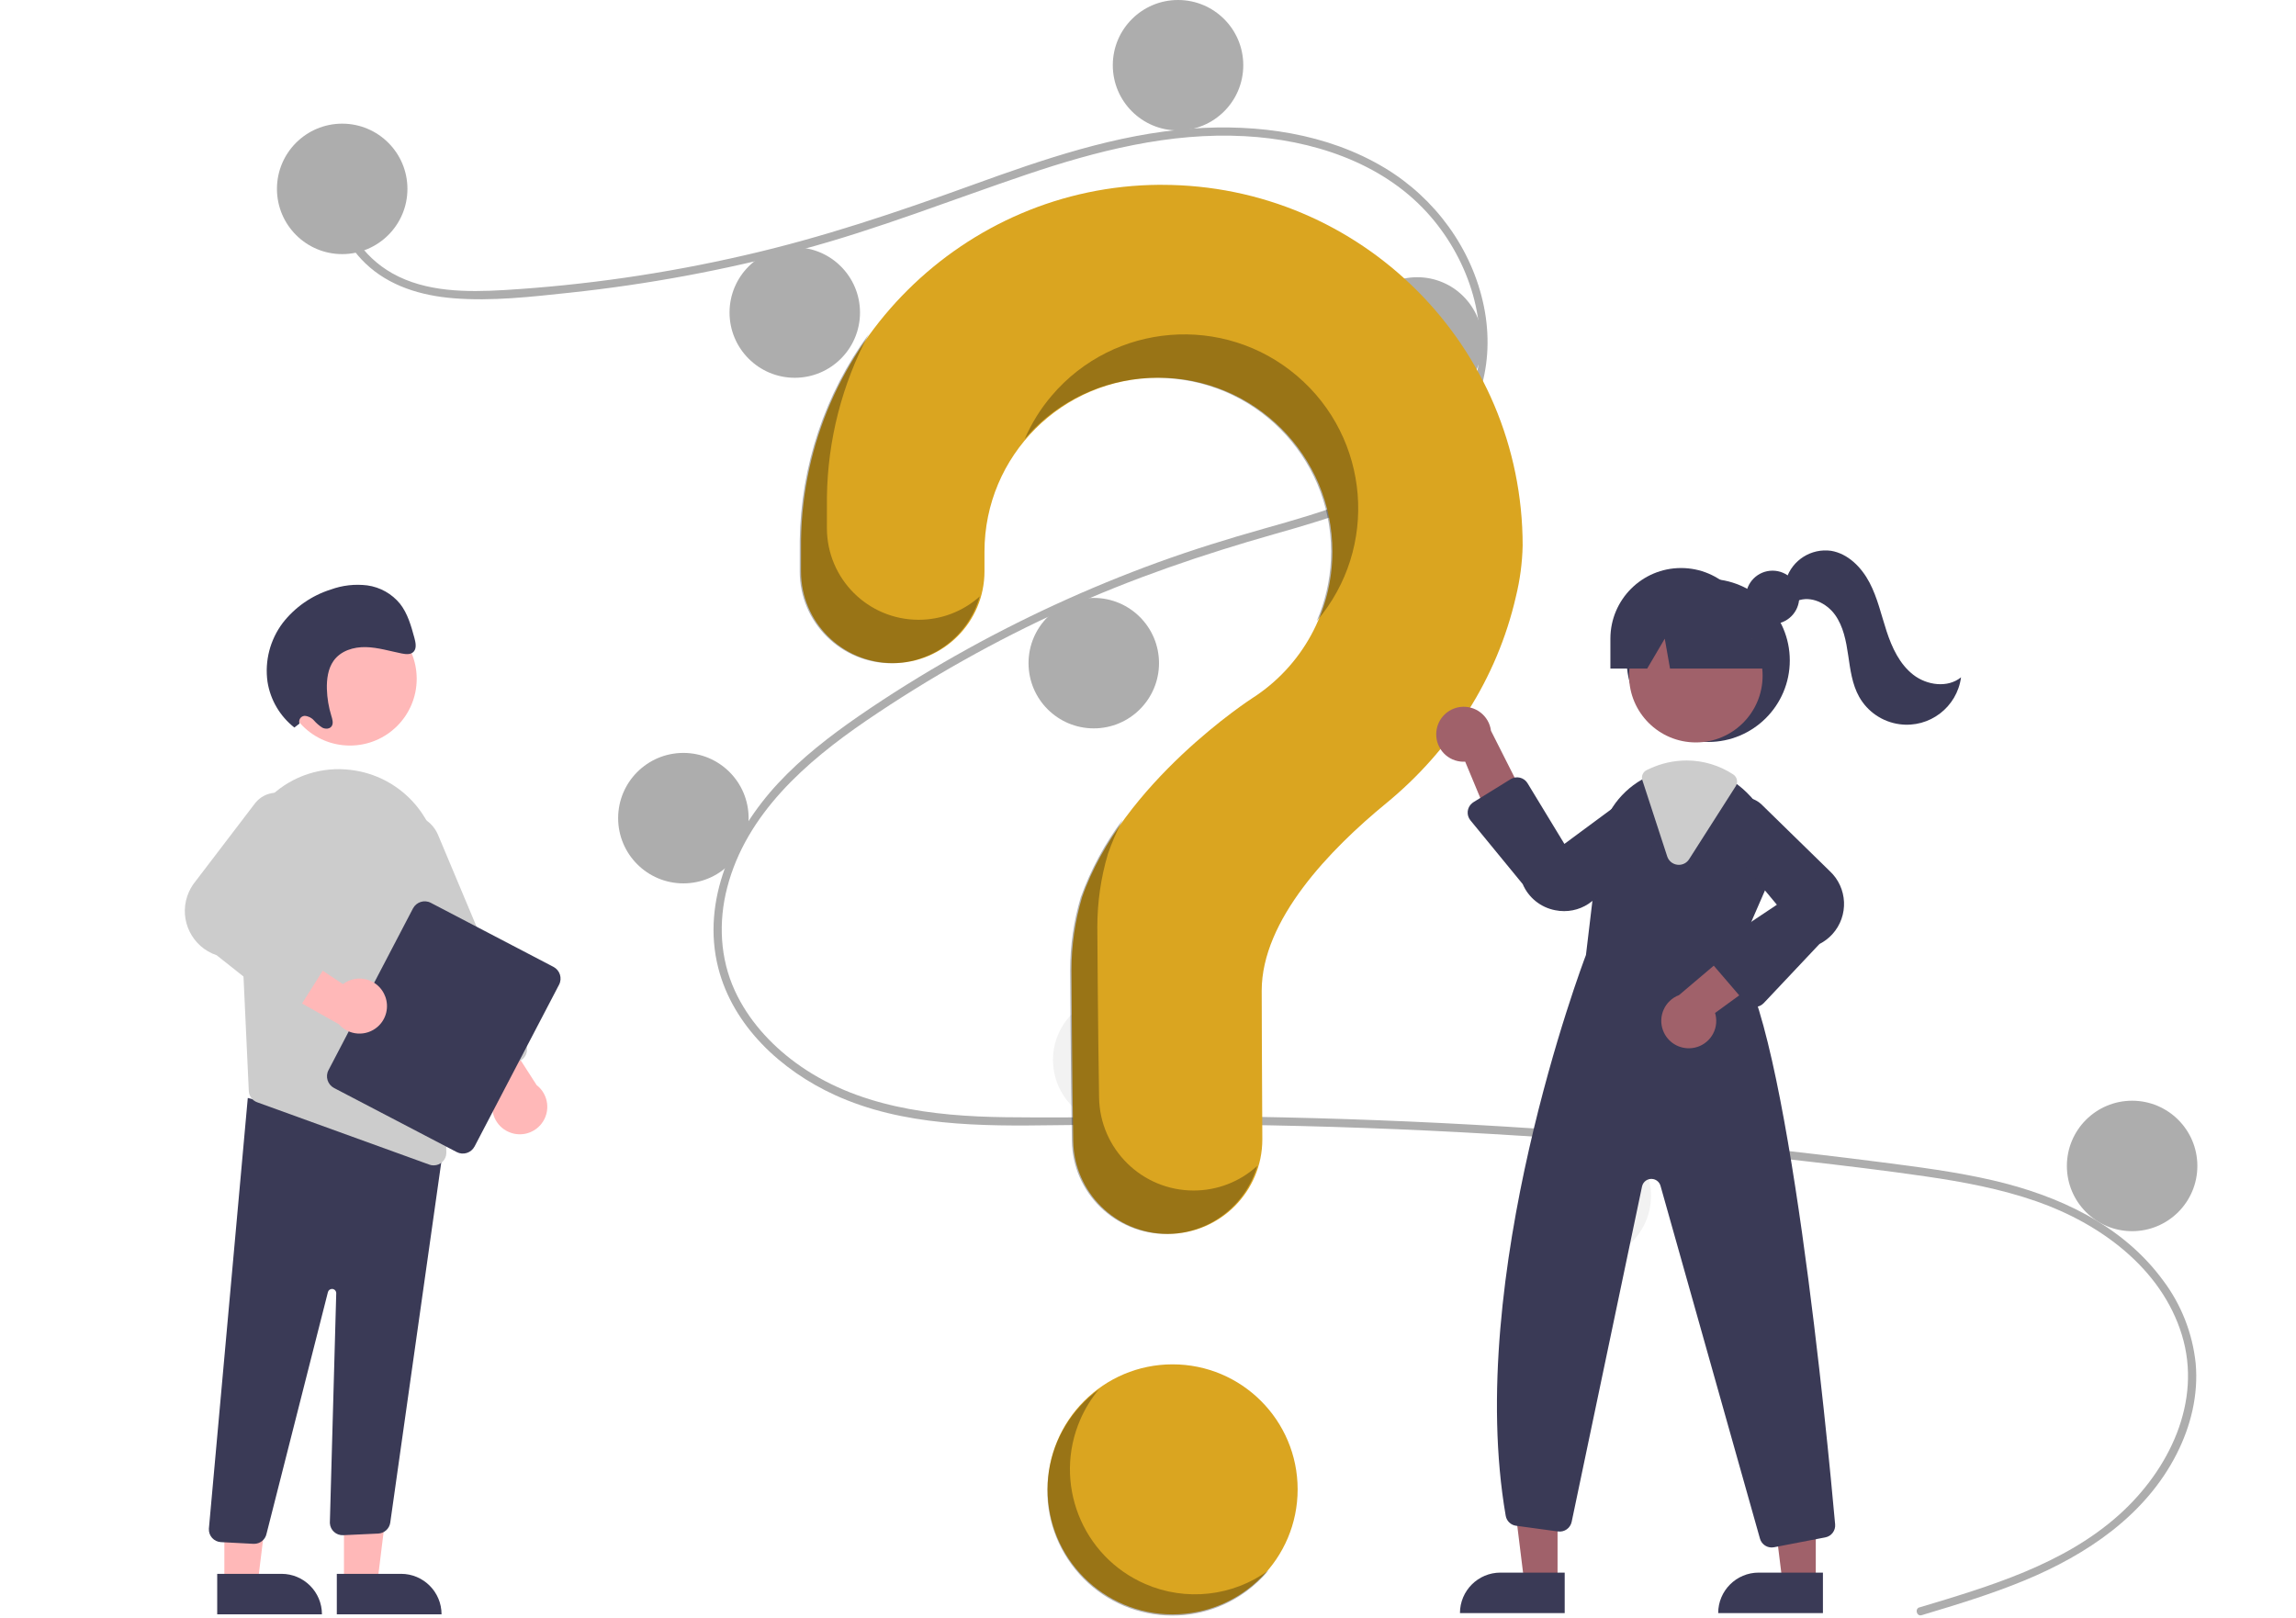
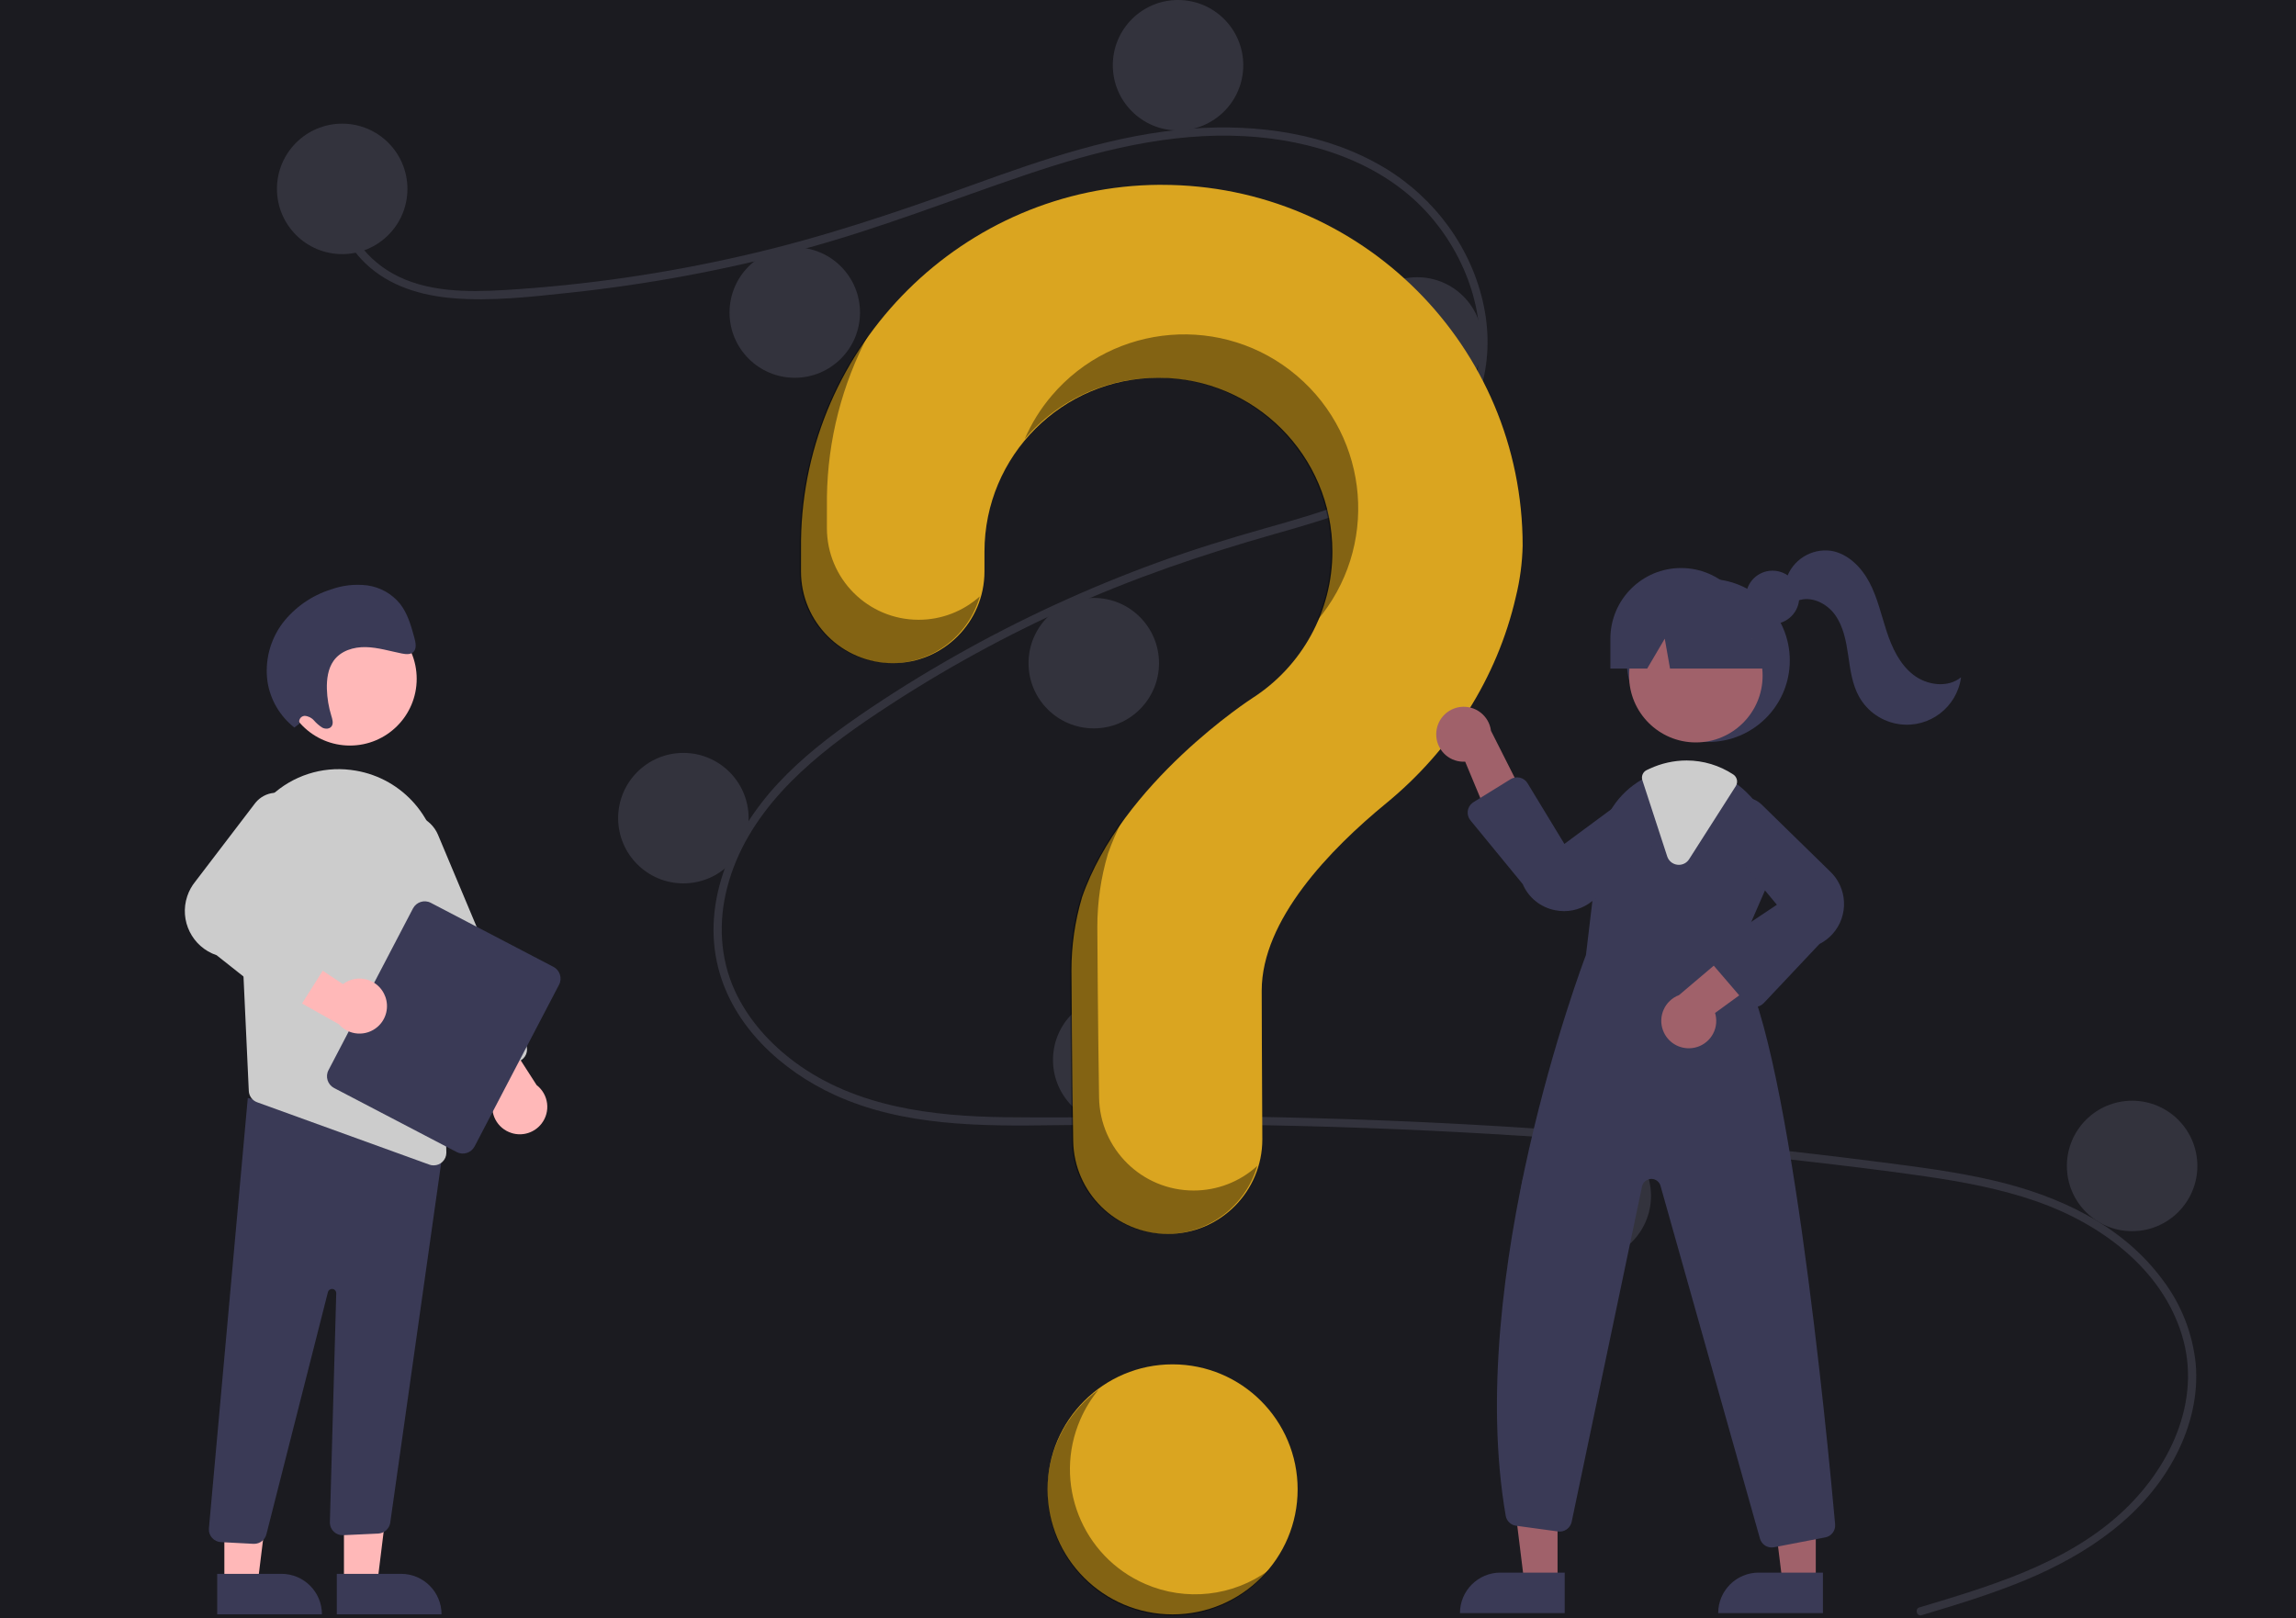
<svg xmlns="http://www.w3.org/2000/svg" id="Camada_1" version="1.1" viewBox="0 0 844.68 595.26">
  <defs>
    <style>
      .st0 {
        isolation: isolate;
-         opacity: .3;
+         opacity: .4;
      }

      .st1 {
        fill: #ccc;
      }

      .st2 {
        fill: #ffb8b8;
      }

      .st3 {
        fill: #daa520;
      }

      .st4 {
-         fill: #f2f2f2;
+         fill: #33333d;
      }

      .st5 {
+         fill: #1b1b20;
+       }
+ 
+       .st6 {
        fill: #a0616a;
      }

-       .st6 {
+       .st7 {
        fill: #3a3a56;
-       }
- 
-       .st7 {
-         fill: #adadad;
      }
    </style>
  </defs>
+   <rect class="st5" x="-15.63" y="-6.28" width="870.34" height="612.79" />
  <circle class="st3" cx="431.39" cy="548" r="46" />
-   <path class="st7" d="M706.2,591.42c25.73-7.73,53.09-15.79,73.5-34.16,18.24-16.42,30.55-41.49,22.99-66.11-7.54-24.57-30.12-40.96-53.44-49.11-13.22-4.62-27.06-7.19-40.89-9.2-15.03-2.19-30.14-3.98-45.23-5.71-61.12-6.99-122.47-11.26-184.04-12.81-30.38-.77-60.76-.75-91.15-.31-27.14.39-55.72.38-80.9-11.15-19.58-8.97-37.35-25.29-42.8-46.73-6.3-24.75,5.32-49.96,21.98-67.89,8.78-9.45,19.05-17.4,29.64-24.72,11.49-7.93,23.38-15.31,35.52-22.19,23.92-13.55,48.93-25.08,74.77-34.47,12.75-4.63,25.68-8.63,38.73-12.32,11.02-3.11,22.07-6.23,32.72-10.48,20.58-8.2,40.16-22.1,45.39-44.88,4.96-21.59-3.4-45.03-18.07-61.07-16.96-18.56-42.54-26.69-67.06-28.01-27.53-1.48-54.42,5.41-80.3,14.16-27.6,9.33-54.6,20.05-82.78,27.6-27.94,7.48-56.43,12.78-85.2,15.84-14.08,1.5-28.59,3.19-42.76,2.04-11.87-.96-23.68-4.45-32.43-12.88-7.5-7.22-11.97-17.15-10.44-27.63.28-1.9,3.17-1.09,2.89.8-1.87,12.76,6.8,24.51,17.48,30.53,12.35,6.96,27.37,6.97,41.12,6.17,29.81-1.8,59.42-6.08,88.51-12.8,28.59-6.53,56.16-15.87,83.7-25.84,26.16-9.47,52.9-18.72,80.84-20.77,24.25-1.78,49.75,1.75,70.87,14.42,18.56,11.14,32.21,29.71,36.56,51.02,4.25,20.82-1.64,41.79-17.4,56.32-16.32,15.05-38.7,21.48-59.56,27.4-26.45,7.51-52.34,16.3-77.39,27.7-25.4,11.53-49.75,25.22-72.8,40.93-22.25,15.2-44.2,34.33-51.24,61.45-3.28,12.63-2.67,26.03,2.81,37.96,4.88,10.61,12.91,19.53,22.26,26.42,22.32,16.42,50.45,19.8,77.41,20.13,30.28.38,60.56-.65,90.86-.15,61.73,1.01,123.34,4.77,184.82,11.27,15.41,1.63,30.79,3.43,46.16,5.41,13.82,1.78,27.69,3.54,41.28,6.69,24.16,5.61,47.67,16.39,62.69,36.88,6.67,8.88,10.79,19.4,11.95,30.45,1.05,11.52-1.77,23.07-6.98,33.32-11.53,22.69-33.13,37.12-56.07,46.6-12.29,5.08-25.03,8.93-37.75,12.75-1.85.56-2.64-2.34-.8-2.89h0l.03.02h0Z" />
-   <circle class="st7" cx="125.89" cy="69.5" r="24" />
-   <circle class="st7" cx="292.39" cy="115" r="24" />
-   <circle class="st7" cx="433.39" cy="24" r="24" />
-   <circle class="st7" cx="521.39" cy="126" r="24" />
-   <circle class="st7" cx="402.39" cy="244" r="24" />
-   <circle class="st7" cx="251.41" cy="301.03" r="24" />
+   <path class="st4" d="M706.2,591.42c25.73-7.73,53.09-15.79,73.5-34.16,18.24-16.42,30.55-41.49,22.99-66.11-7.54-24.57-30.12-40.96-53.44-49.11-13.22-4.62-27.06-7.19-40.89-9.2-15.03-2.19-30.14-3.98-45.23-5.71-61.12-6.99-122.47-11.26-184.04-12.81-30.38-.77-60.76-.75-91.15-.31-27.14.39-55.72.38-80.9-11.15-19.58-8.97-37.35-25.29-42.8-46.73-6.3-24.75,5.32-49.96,21.98-67.89,8.78-9.45,19.05-17.4,29.64-24.72,11.49-7.93,23.38-15.31,35.52-22.19,23.92-13.55,48.93-25.08,74.77-34.47,12.75-4.63,25.68-8.63,38.73-12.32,11.02-3.11,22.07-6.23,32.72-10.48,20.58-8.2,40.16-22.1,45.39-44.88,4.96-21.59-3.4-45.03-18.07-61.07-16.96-18.56-42.54-26.69-67.06-28.01-27.53-1.48-54.42,5.41-80.3,14.16-27.6,9.33-54.6,20.05-82.78,27.6-27.94,7.48-56.43,12.78-85.2,15.84-14.08,1.5-28.59,3.19-42.76,2.04-11.87-.96-23.68-4.45-32.43-12.88-7.5-7.22-11.97-17.15-10.44-27.63.28-1.9,3.17-1.09,2.89.8-1.87,12.76,6.8,24.51,17.48,30.53,12.35,6.96,27.37,6.97,41.12,6.17,29.81-1.8,59.42-6.08,88.51-12.8,28.59-6.53,56.16-15.87,83.7-25.84,26.16-9.47,52.9-18.72,80.84-20.77,24.25-1.78,49.75,1.75,70.87,14.42,18.56,11.14,32.21,29.71,36.56,51.02,4.25,20.82-1.64,41.79-17.4,56.32-16.32,15.05-38.7,21.48-59.56,27.4-26.45,7.51-52.34,16.3-77.39,27.7-25.4,11.53-49.75,25.22-72.8,40.93-22.25,15.2-44.2,34.33-51.24,61.45-3.28,12.63-2.67,26.03,2.81,37.96,4.88,10.61,12.91,19.53,22.26,26.42,22.32,16.42,50.45,19.8,77.41,20.13,30.28.38,60.56-.65,90.86-.15,61.73,1.01,123.34,4.77,184.82,11.27,15.41,1.63,30.79,3.43,46.16,5.41,13.82,1.78,27.69,3.54,41.28,6.69,24.16,5.61,47.67,16.39,62.69,36.88,6.67,8.88,10.79,19.4,11.95,30.45,1.05,11.52-1.77,23.07-6.98,33.32-11.53,22.69-33.13,37.12-56.07,46.6-12.29,5.08-25.03,8.93-37.75,12.75-1.85.56-2.64-2.34-.8-2.89h0l.03.02h0Z" />
+   <circle class="st4" cx="125.89" cy="69.5" r="24" />
+   <circle class="st4" cx="292.39" cy="115" r="24" />
+   <circle class="st4" cx="433.39" cy="24" r="24" />
+   <circle class="st4" cx="521.39" cy="126" r="24" />
+   <circle class="st4" cx="402.39" cy="244" r="24" />
+   <circle class="st4" cx="251.41" cy="301.03" r="24" />
  <circle class="st4" cx="411.39" cy="390" r="24" />
  <circle class="st4" cx="583.39" cy="440" r="24" />
-   <circle class="st7" cx="784.39" cy="429" r="24" />
+   <circle class="st4" cx="784.39" cy="429" r="24" />
  <path class="st3" d="M426.47,68c-71.89.51-130.76,58.93-131.78,130.82,0,.66-.01,5.33-.01,11.43,0,18.64,15.11,33.74,33.74,33.75h0c18.65,0,33.77-15.13,33.76-33.78v-7.22c0-35.35,28.64-64.01,63.99-64.01s64.01,28.64,64.01,63.99c0,21.82-11.11,42.14-29.48,53.91h.01s-48.03,30.93-62.67,73.35h.01c-2.57,8.69-3.88,17.71-3.87,26.77,0,3.73.22,36.32.64,62.78.31,18.99,15.79,34.23,34.79,34.22h0c19.22,0,34.8-15.58,34.79-34.8v-.21c-.15-24.23-.23-52.44-.23-54.49,0-26.04,25.13-51.99,45.76-68.92,23.77-19.49,40.87-46.04,47.74-76,1.52-6.17,2.36-12.48,2.5-18.83,0-73.32-59.43-132.75-132.75-132.75h-.96,0Z" />
-   <circle class="st6" cx="628.45" cy="243" r="30" />
-   <polygon class="st5" points="573.01 582.13 560.75 582.13 554.92 534.84 573.02 534.84 573.01 582.13" />
-   <path class="st6" d="M552,578.63h23.64v14.89h-38.53c0-8.22,6.67-14.89,14.89-14.89Z" />
-   <polygon class="st5" points="668.01 582.13 655.75 582.13 649.92 534.84 668.02 534.84 668.01 582.13" />
-   <path class="st6" d="M647,578.63h23.64v14.89h-38.53c0-8.22,6.67-14.89,14.89-14.89Z" />
-   <circle class="st5" cx="623.89" cy="248.61" r="24.56" />
-   <path class="st6" d="M638.53,352.41l10.99-25.25c5.47-12.14,2.68-26.41-6.95-35.6-.97-.95-1.99-1.85-3.07-2.67-5.42-4.24-12.11-6.55-18.99-6.57-4.63.02-9.2,1.03-13.4,2.98-.36.16-.71.33-1.07.5-.69.33-1.37.69-2.03,1.06-8.73,5.01-14.56,13.88-15.7,23.88l-4.85,40.64c-1.22,3.19-44.74,118.39-29.52,206.34.33,1.93,1.88,3.42,3.82,3.67l15.43,2.1c2.34.32,4.52-1.22,5.01-3.53l25.89-123.41c.4-1.89,2.26-3.11,4.15-2.71,1.28.27,2.3,1.22,2.65,2.48l36.58,129.78c.54,1.94,2.3,3.28,4.31,3.28.29,0,.58-.03.87-.08l18.85-3.63c2.27-.42,3.84-2.51,3.63-4.81-2.77-30.89-17.49-185.62-36.6-208.45h0Z" />
-   <path class="st5" d="M528.44,269.05c-.64,5.52,3.31,10.51,8.82,11.15.59.07,1.18.09,1.77.05l13.73,32.99,10.39-15.39-14.63-28.97c-.7-5.54-5.77-9.46-11.31-8.75-4.63.59-8.26,4.28-8.77,8.92h0Z" />
-   <path class="st5" d="M622.53,385.63c5.51-.66,9.45-5.66,8.79-11.18-.07-.59-.19-1.17-.36-1.74l28.89-21.04-17.39-6.51-24.76,20.98c-5.22,1.98-7.85,7.81-5.88,13.03,1.65,4.37,6.09,7.04,10.72,6.45h0Z" />
-   <path class="st6" d="M575.44,335.24c-1.11,0-2.21-.11-3.3-.33-5.34-1.02-9.82-4.62-11.95-9.62l-19.23-23.45c-1.58-1.92-1.3-4.76.63-6.33.15-.13.32-.24.48-.35l13.68-8.47c2.11-1.31,4.89-.66,6.2,1.46,0,.01.01.02.02.03l13.56,22.33,25.96-19.19c4.76-2.49,10.63-.66,13.12,4.1,1.99,3.8,1.26,8.46-1.81,11.47l-25.91,23.64c-3.04,3.02-7.16,4.71-11.45,4.71h0Z" />
-   <path class="st6" d="M645.59,370.51h-.11c-1.28-.03-2.48-.6-3.31-1.57l-12.17-14.19c-1.62-1.89-1.4-4.73.49-6.34.14-.12.28-.23.43-.33l22.78-15.19-20.64-24.81c-2.76-4.6-1.27-10.58,3.34-13.34,3.68-2.21,8.38-1.74,11.55,1.15l25.08,24.51c6.74,6.16,7.21,16.61,1.06,23.35-1.35,1.47-2.95,2.69-4.73,3.59l-20.5,21.75c-.85.9-2.04,1.41-3.27,1.41h0Z" />
+   <circle class="st7" cx="628.45" cy="243" r="30" />
+   <polygon class="st6" points="573.01 582.13 560.75 582.13 554.92 534.84 573.02 534.84 573.01 582.13" />
+   <path class="st7" d="M552,578.63h23.64v14.89h-38.53c0-8.22,6.67-14.89,14.89-14.89Z" />
+   <polygon class="st6" points="668.01 582.13 655.75 582.13 649.92 534.84 668.02 534.84 668.01 582.13" />
+   <path class="st7" d="M647,578.63h23.64v14.89h-38.53c0-8.22,6.67-14.89,14.89-14.89Z" />
+   <circle class="st6" cx="623.89" cy="248.61" r="24.56" />
+   <path class="st7" d="M638.53,352.41l10.99-25.25c5.47-12.14,2.68-26.41-6.95-35.6-.97-.95-1.99-1.85-3.07-2.67-5.42-4.24-12.11-6.55-18.99-6.57-4.63.02-9.2,1.03-13.4,2.98-.36.16-.71.33-1.07.5-.69.33-1.37.69-2.03,1.06-8.73,5.01-14.56,13.88-15.7,23.88l-4.85,40.64c-1.22,3.19-44.74,118.39-29.52,206.34.33,1.93,1.88,3.42,3.82,3.67l15.43,2.1c2.34.32,4.52-1.22,5.01-3.53l25.89-123.41c.4-1.89,2.26-3.11,4.15-2.71,1.28.27,2.3,1.22,2.65,2.48l36.58,129.78c.54,1.94,2.3,3.28,4.31,3.28.29,0,.58-.03.87-.08l18.85-3.63c2.27-.42,3.84-2.51,3.63-4.81-2.77-30.89-17.49-185.62-36.6-208.45h0Z" />
+   <path class="st6" d="M528.44,269.05c-.64,5.52,3.31,10.51,8.82,11.15.59.07,1.18.09,1.77.05l13.73,32.99,10.39-15.39-14.63-28.97c-.7-5.54-5.77-9.46-11.31-8.75-4.63.59-8.26,4.28-8.77,8.92h0Z" />
+   <path class="st6" d="M622.53,385.63c5.51-.66,9.45-5.66,8.79-11.18-.07-.59-.19-1.17-.36-1.74l28.89-21.04-17.39-6.51-24.76,20.98c-5.22,1.98-7.85,7.81-5.88,13.03,1.65,4.37,6.09,7.04,10.72,6.45h0Z" />
+   <path class="st7" d="M575.44,335.24c-1.11,0-2.21-.11-3.3-.33-5.34-1.02-9.82-4.62-11.95-9.62l-19.23-23.45c-1.58-1.92-1.3-4.76.63-6.33.15-.13.32-.24.48-.35l13.68-8.47c2.11-1.31,4.89-.66,6.2,1.46,0,.01.01.02.02.03l13.56,22.33,25.96-19.19c4.76-2.49,10.63-.66,13.12,4.1,1.99,3.8,1.26,8.46-1.81,11.47l-25.91,23.64c-3.04,3.02-7.16,4.71-11.45,4.71h0Z" />
+   <path class="st7" d="M645.59,370.51h-.11c-1.28-.03-2.48-.6-3.31-1.57l-12.17-14.19c-1.62-1.89-1.4-4.73.49-6.34.14-.12.28-.23.43-.33l22.78-15.19-20.64-24.81c-2.76-4.6-1.27-10.58,3.34-13.34,3.68-2.21,8.38-1.74,11.55,1.15l25.08,24.51c6.74,6.16,7.21,16.61,1.06,23.35-1.35,1.47-2.95,2.69-4.73,3.59l-20.5,21.75c-.85.9-2.04,1.41-3.27,1.41h0Z" />
  <path class="st1" d="M617.64,318.21c-.2,0-.39-.01-.58-.04-1.73-.21-3.18-1.41-3.71-3.07l-9.14-28.03c-.47-1.47.21-3.06,1.59-3.72l.3-.14c.27-.13.54-.25.81-.38,4.26-1.98,8.9-3.01,13.6-3.02,6.1.01,12.07,1.8,17.16,5.16,1.42.95,1.82,2.86.9,4.29l-17.15,26.87c-.82,1.3-2.24,2.08-3.78,2.08h0Z" />
-   <circle class="st6" cx="652.1" cy="219.79" r="9.82" />
-   <path class="st6" d="M618.45,209h0c-14.36,0-26,11.64-26,26v11h13.53l6.47-11,1.94,11h41.06l-11-11c0-14.36-11.64-26-26-26Z" />
-   <path class="st6" d="M657.15,213.06c2.24-7.01,9.19-11.39,16.48-10.4,6.26,1.05,11.2,6.07,14.15,11.69s4.31,11.9,6.29,17.93,4.79,12.08,9.79,15.98,12.68,4.96,17.59.95c-1.48,11.01-11.6,18.74-22.62,17.26-6.26-.84-11.77-4.57-14.86-10.08-2.59-4.61-3.26-10.02-4.03-15.25s-1.77-10.65-4.86-14.94-8.89-7.09-13.8-5.14l-4.13-8h0Z" />
+   <circle class="st7" cx="652.1" cy="219.79" r="9.82" />
+   <path class="st7" d="M618.45,209h0c-14.36,0-26,11.64-26,26v11h13.53l6.47-11,1.94,11h41.06l-11-11c0-14.36-11.64-26-26-26Z" />
+   <path class="st7" d="M657.15,213.06c2.24-7.01,9.19-11.39,16.48-10.4,6.26,1.05,11.2,6.07,14.15,11.69s4.31,11.9,6.29,17.93,4.79,12.08,9.79,15.98,12.68,4.96,17.59.95c-1.48,11.01-11.6,18.74-22.62,17.26-6.26-.84-11.77-4.57-14.86-10.08-2.59-4.61-3.26-10.02-4.03-15.25s-1.77-10.65-4.86-14.94-8.89-7.09-13.8-5.14l-4.13-8h0Z" />
  <path class="st0" d="M337.95,228.04h0c-18.64,0-33.74-15.11-33.74-33.75,0-6.1,0-10.77.01-11.43.28-20.91,5.55-41.44,15.36-59.91-16.12,22.06-24.98,48.59-25.36,75.91,0,.66-.01,5.33-.01,11.43,0,18.64,15.11,33.74,33.74,33.75h0c15.11,0,28.38-10.05,32.49-24.59-6.18,5.54-14.19,8.6-22.49,8.59h0Z" />
  <path class="st0" d="M428.75,139.11c35.31,1.69,62.56,31.68,60.88,66.98-.37,7.73-2.14,15.33-5.22,22.43,22.91-26.91,19.67-67.3-7.24-90.22-26.91-22.91-67.3-19.67-90.22,7.24-4.1,4.81-7.46,10.2-9.97,15.99,12.84-15.1,31.97-23.39,51.77-22.43h0Z" />
  <path class="st0" d="M439.13,438.04h0c-19,0-34.48-15.23-34.79-34.22-.42-26.46-.64-59.05-.64-62.78,0-9.06,1.3-18.08,3.87-26.77h-.01c1.52-4.36,3.36-8.61,5.49-12.7-6.56,8.74-11.78,18.42-15.49,28.7h.01c-2.57,8.69-3.88,17.71-3.87,26.77,0,3.73.22,36.32.64,62.78.31,18.99,15.79,34.23,34.79,34.22h0c15.46,0,29.07-10.21,33.4-25.05-6.4,5.83-14.74,9.06-23.4,9.05Z" />
  <polygon class="st2" points="126.54 582.58 138.8 582.58 144.63 535.3 126.54 535.3 126.54 582.58" />
-   <path class="st6" d="M162.44,593.97h-38.53v-14.89h23.64c8.22,0,14.89,6.66,14.89,14.89h0Z" />
+   <path class="st7" d="M162.44,593.97h-38.53v-14.89h23.64c8.22,0,14.89,6.66,14.89,14.89h0Z" />
  <polygon class="st2" points="82.54 582.58 94.8 582.58 100.63 535.3 82.54 535.3 82.54 582.58" />
-   <path class="st6" d="M118.44,593.97h-38.53v-14.89h23.64c8.22,0,14.89,6.66,14.89,14.89h0Z" />
-   <path class="st6" d="M93.25,568.04l-11.98-.63c-2.58-.14-4.56-2.33-4.42-4.91v-.05l14.31-158.47,65.91,17.79,6.35-1.73-19.86,140.28c-.35,2.17-2.16,3.81-4.36,3.94l-12.91.6c-2.58.14-4.78-1.83-4.93-4.41v-.39l2.34-84.2c.02-.86-.65-1.58-1.51-1.6-.75-.02-1.42.5-1.57,1.24l-22.56,88.81c-.44,2.17-2.35,3.73-4.57,3.73h-.25,0Z" />
+   <path class="st7" d="M118.44,593.97h-38.53v-14.89h23.64c8.22,0,14.89,6.66,14.89,14.89h0Z" />
+   <path class="st7" d="M93.25,568.04l-11.98-.63c-2.58-.14-4.56-2.33-4.42-4.91v-.05l14.31-158.47,65.91,17.79,6.35-1.73-19.86,140.28c-.35,2.17-2.16,3.81-4.36,3.94l-12.91.6c-2.58.14-4.78-1.83-4.93-4.41v-.39l2.34-84.2c.02-.86-.65-1.58-1.51-1.6-.75-.02-1.42.5-1.57,1.24l-22.56,88.81c-.44,2.17-2.35,3.73-4.57,3.73h-.25,0Z" />
  <circle class="st2" cx="128.74" cy="249.76" r="24.56" />
  <path class="st1" d="M87.85,321.92l2.7,58.27.98,21.2c.08,1.89,1.3,3.54,3.07,4.18l63.34,22.94c.51.19,1.05.29,1.6.28,2.56.01,4.65-2.06,4.67-4.62v-.17l-2.6-104.77c-.35-17.73-13.26-32.71-30.74-35.68-.61-.09-1.24-.19-1.86-.27-10.64-1.32-21.32,2.14-29.17,9.44-8.13,7.47-12.52,18.17-11.99,29.2h0Z" />
  <path class="st2" d="M188.19,416.88c-5.31-1.65-8.28-7.29-6.63-12.59.29-.93.71-1.82,1.26-2.63l-21.48-28.56,18.53-1.15,17.55,27.3c4.42,3.42,5.23,9.77,1.81,14.18-2.6,3.36-7.01,4.74-11.06,3.45h.02Z" />
  <path class="st1" d="M173.09,396.48c-1.15-.47-2.06-1.37-2.54-2.52l-32.36-77.09c-2.67-6.34.31-13.65,6.66-16.32,6.34-2.67,13.65.31,16.32,6.66v.02l32.36,77.1c1,2.38-.12,5.12-2.5,6.12l-14.37,6.03c-1.14.48-2.43.49-3.58.02h0v-.02h0Z" />
-   <path class="st6" d="M120.85,393.76l31.08-59.51c1.25-2.38,4.19-3.31,6.57-2.06l45.11,23.56c2.38,1.25,3.31,4.19,2.06,6.57l-31.08,59.51c-1.25,2.38-4.19,3.31-6.57,2.06l-45.11-23.56c-2.38-1.25-3.31-4.19-2.06-6.57Z" />
+   <path class="st7" d="M120.85,393.76l31.08-59.51c1.25-2.38,4.19-3.31,6.57-2.06l45.11,23.56c2.38,1.25,3.31,4.19,2.06,6.57l-31.08,59.51c-1.25,2.38-4.19,3.31-6.57,2.06l-45.11-23.56c-2.38-1.25-3.31-4.19-2.06-6.57Z" />
  <path class="st2" d="M141.69,366.57c-1.96-5.2-7.76-7.83-12.96-5.87-.92.34-1.78.82-2.55,1.41l-29.78-19.75-.05,18.57,28.29,15.91c3.67,4.21,10.06,4.64,14.27.97,3.2-2.79,4.31-7.28,2.79-11.24h0Z" />
  <path class="st1" d="M104.04,370.75l-24.34-19.28c-8.99-3.02-13.82-12.75-10.81-21.73.66-1.97,1.67-3.8,2.98-5.4l22.1-28.96c3.53-4.32,9.89-4.95,14.21-1.42,3.45,2.83,4.64,7.59,2.92,11.7l-17.48,28.6,25.69,12.19c2.33,1.11,3.33,3.89,2.22,6.23-.08.17-.17.34-.27.49l-10.37,16.41c-.71,1.12-1.86,1.89-3.17,2.11-.03,0-.05,0-.08.01-1.28.19-2.59-.15-3.61-.96h.01Z" />
-   <path class="st6" d="M110.18,266.21c-.38-1.12.21-2.33,1.33-2.71.17-.06.35-.09.53-.11,1.34.07,2.6.69,3.48,1.71.89,1.02,1.92,1.91,3.07,2.64,1.19.6,2.8.51,3.48-.63.64-1.07.2-2.51-.18-3.75-.98-3.17-1.53-6.45-1.63-9.77-.11-3.7.41-7.56,2.46-10.45,2.64-3.72,7.37-5.14,11.85-5.04s8.88,1.48,13.31,2.36c1.53.3,3.33.46,4.35-.73,1.09-1.26.69-3.3.23-5-1.2-4.42-2.48-8.98-5.27-12.55-3.02-3.71-7.33-6.13-12.06-6.79-4.55-.56-9.16-.04-13.46,1.53-7.01,2.21-13.18,6.51-17.68,12.32-4.64,6.18-6.65,13.95-5.58,21.6,1.04,6.67,4.58,12.69,9.89,16.85l1.91-1.48h-.03Z" />
+   <path class="st7" d="M110.18,266.21c-.38-1.12.21-2.33,1.33-2.71.17-.06.35-.09.53-.11,1.34.07,2.6.69,3.48,1.71.89,1.02,1.92,1.91,3.07,2.64,1.19.6,2.8.51,3.48-.63.64-1.07.2-2.51-.18-3.75-.98-3.17-1.53-6.45-1.63-9.77-.11-3.7.41-7.56,2.46-10.45,2.64-3.72,7.37-5.14,11.85-5.04s8.88,1.48,13.31,2.36c1.53.3,3.33.46,4.35-.73,1.09-1.26.69-3.3.23-5-1.2-4.42-2.48-8.98-5.27-12.55-3.02-3.71-7.33-6.13-12.06-6.79-4.55-.56-9.16-.04-13.46,1.53-7.01,2.21-13.18,6.51-17.68,12.32-4.64,6.18-6.65,13.95-5.58,21.6,1.04,6.67,4.58,12.69,9.89,16.85l1.91-1.48h-.03Z" />
  <path class="st0" d="M421.26,582.78c-23.29-10.14-33.95-37.24-23.8-60.53,1.72-3.95,3.99-7.64,6.73-10.96-20.52,14.98-25.01,43.76-10.03,64.27,14.98,20.52,43.76,25.01,64.27,10.03,3.09-2.26,5.88-4.89,8.32-7.83-13.19,9.64-30.52,11.56-45.5,5.02h0Z" />
</svg>
